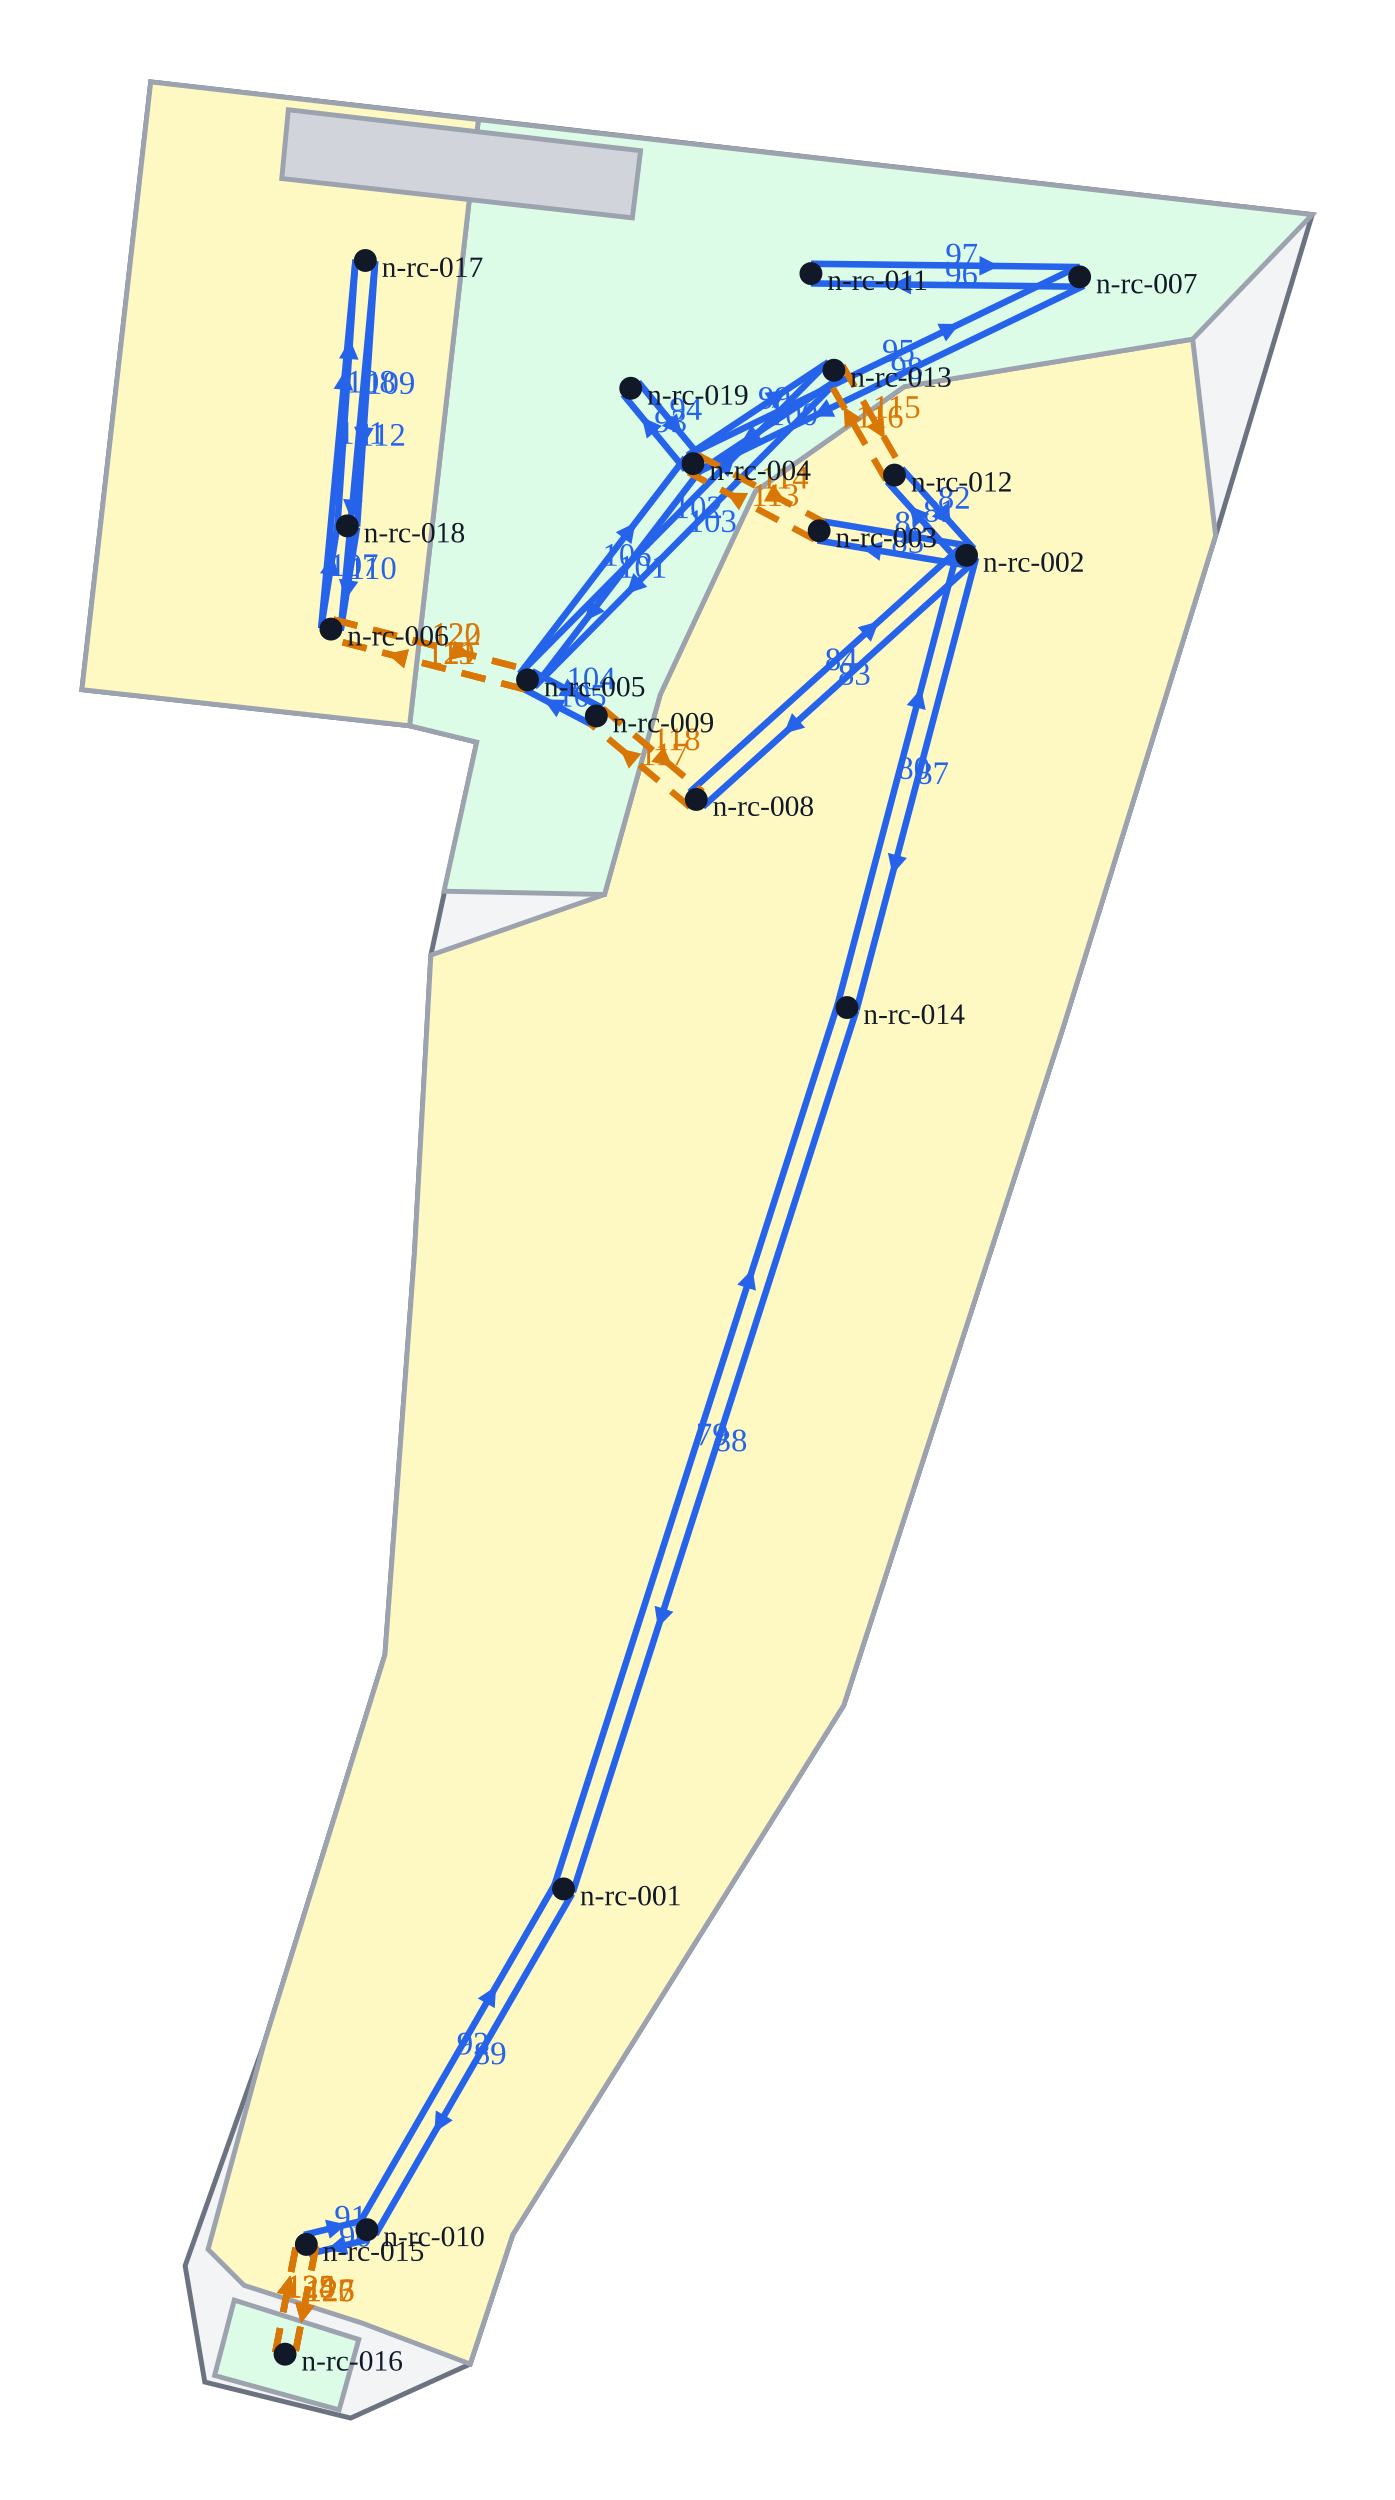
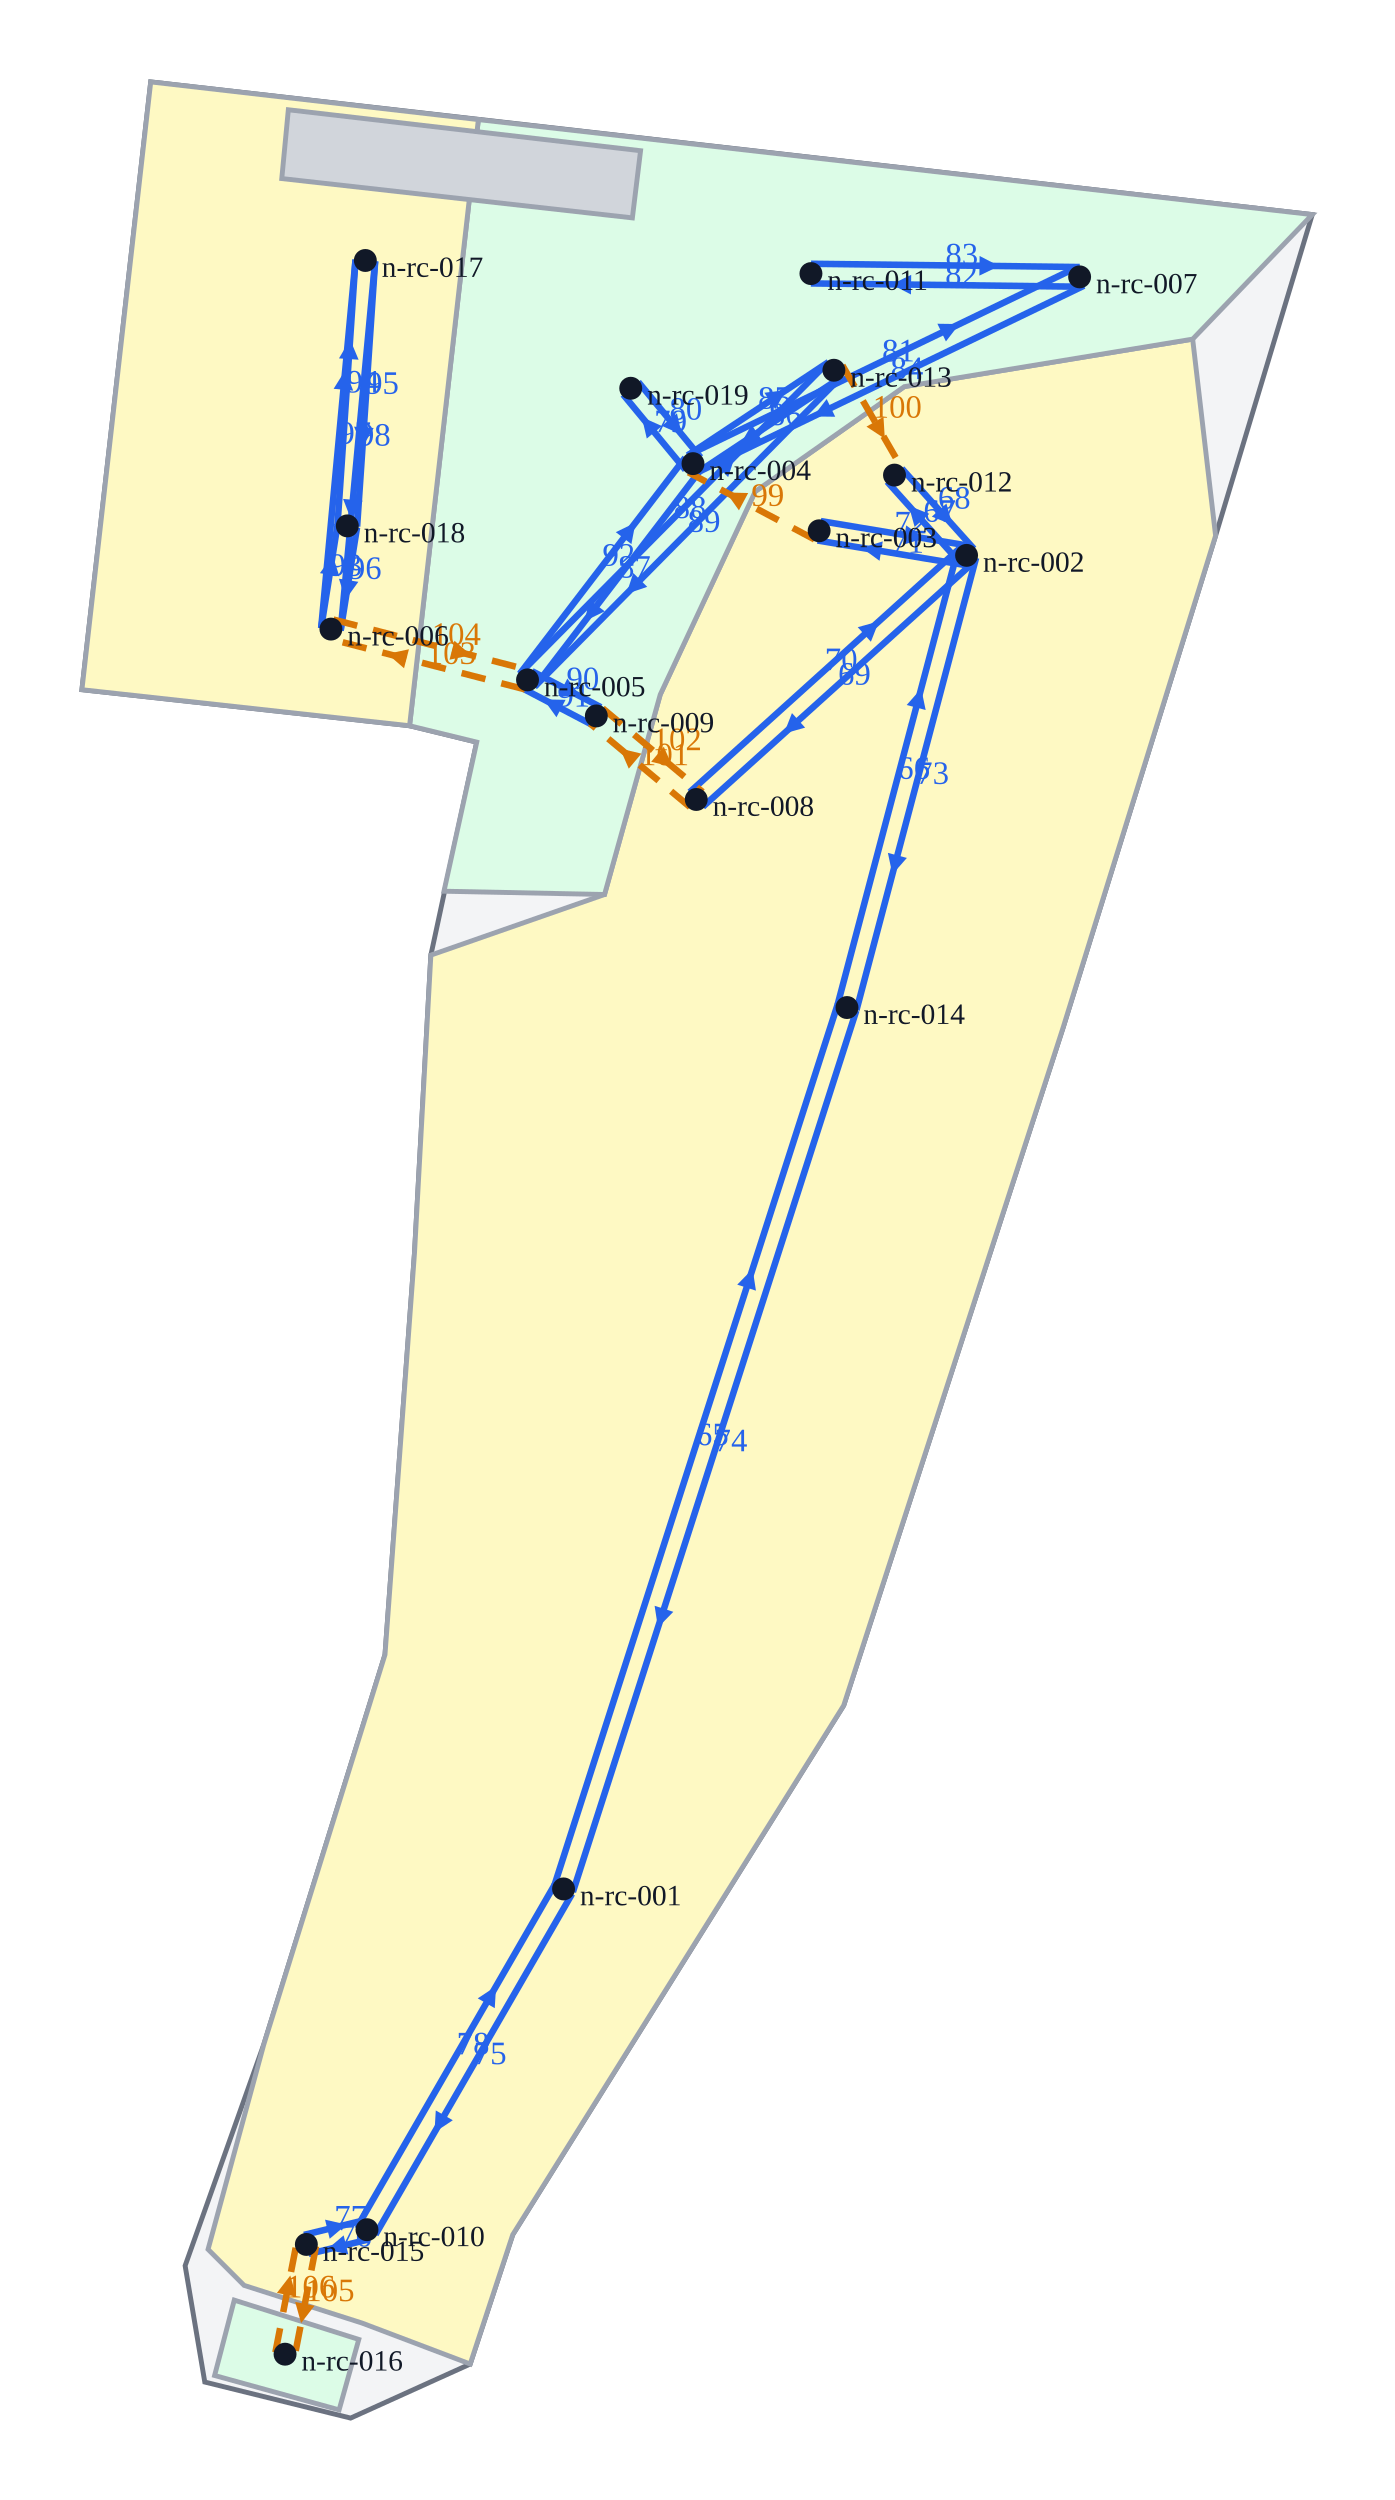
<svg xmlns="http://www.w3.org/2000/svg" viewBox="70.5 -97.9 85.1 152.6">
  <polygon points="75.5,-55.8 95.5,-53.6 99.6,-52.6 96.8,-39.6 95.8,-21.4 94,3.1 86.6,26.9 81.8,40.4 83,47.5 91.9,49.7 99.2,46.4 101.8,38.5 122,6.2 135.4,-35.2 144.7,-65.2 150.6,-84.8 79.7,-92.9" fill="#f3f4f6" stroke="#6b7280" stroke-width="0.3" />
  <polygon points="125.7,-74.3 116.6,-67.9 110.8,-55.5 107.4,-43.3 96.8,-39.6 95.8,-21.4 94,3.1 86.6,26.9 83.2,39.4 85.4,41.6 92.6,43.9 99.2,46.4 101.8,38.5 122,6.2 135.4,-35.2 144.7,-65.2 143.3,-77.2" fill="#fef9c3" stroke="#9ca3af" stroke-width="0.3" />
  <polygon points="95.5,-53.6 99.6,-52.6 97.6,-43.5 107.4,-43.3 110.8,-55.5 116.6,-67.9 125.7,-74.3 143.3,-77.2 150.6,-84.8 99.7,-90.6" fill="#dcfce7" stroke="#9ca3af" stroke-width="0.3" />
  <polygon points="75.5,-55.8 95.5,-53.6 99.7,-90.6 79.7,-92.9" fill="#fef9c3" stroke="#9ca3af" stroke-width="0.3" />
  <polygon points="83.6,47.1 91.2,49.2 92.4,44.9 84.8,42.5" fill="#dcfce7" stroke="#9ca3af" stroke-width="0.3" />
  <polygon points="87.7,-87 109.1,-84.6 109.6,-88.7 88.1,-91.2" fill="#d1d5db" stroke="#9ca3af" stroke-width="0.3" />
  <line x1="104.329" y1="17.216" x2="121.629" y2="-36.584" stroke="#2563eb" stroke-width="0.4" />
  <polygon points="116.439,-20.444 116.643,-19.118 115.5,-19.485" fill="#2563eb" />
-   <text x="112.979" y="-9.684" font-size="2" fill="#2563eb">79</text>
+   <text x="112.979" y="-9.684" font-size="2" fill="#2563eb">65</text>
  <line x1="121.62" y1="-36.553" x2="128.92" y2="-64.153" stroke="#2563eb" stroke-width="0.4" />
  <polygon points="126.73,-55.873 127.003,-54.56 125.843,-54.867" fill="#2563eb" />
-   <text x="125.27" y="-50.353" font-size="2" fill="#2563eb">80</text>
+   <text x="125.27" y="-50.353" font-size="2" fill="#2563eb">66</text>
  <line x1="129.054" y1="-63.599" x2="124.654" y2="-68.499" stroke="#2563eb" stroke-width="0.4" />
  <polygon points="125.974,-67.029 127.222,-66.537 126.329,-65.735" fill="#2563eb" />
-   <text x="126.854" y="-66.049" font-size="2" fill="#2563eb">81</text>
+   <text x="126.854" y="-66.049" font-size="2" fill="#2563eb">67</text>
  <line x1="125.546" y1="-69.301" x2="129.946" y2="-64.401" stroke="#2563eb" stroke-width="0.4" />
  <polygon points="128.626,-65.871 127.378,-66.363 128.271,-67.165" fill="#2563eb" />
-   <text x="127.746" y="-66.851" font-size="2" fill="#2563eb">82</text>
+   <text x="127.746" y="-66.851" font-size="2" fill="#2563eb">68</text>
  <line x1="129.902" y1="-63.555" x2="113.402" y2="-48.655" stroke="#2563eb" stroke-width="0.4" />
  <polygon points="118.352,-53.125 118.841,-54.374 119.645,-53.484" fill="#2563eb" />
-   <text x="121.652" y="-56.105" font-size="2" fill="#2563eb">83</text>
+   <text x="121.652" y="-56.105" font-size="2" fill="#2563eb">69</text>
  <line x1="112.598" y1="-49.545" x2="129.098" y2="-64.445" stroke="#2563eb" stroke-width="0.4" />
  <polygon points="124.148,-59.975 123.659,-58.726 122.855,-59.616" fill="#2563eb" />
-   <text x="120.848" y="-56.995" font-size="2" fill="#2563eb">84</text>
+   <text x="120.848" y="-56.995" font-size="2" fill="#2563eb">70</text>
  <line x1="129.401" y1="-63.408" x2="120.401" y2="-64.908" stroke="#2563eb" stroke-width="0.4" />
  <polygon points="123.101,-64.458 124.384,-64.853 124.186,-63.669" fill="#2563eb" />
-   <text x="124.901" y="-64.158" font-size="2" fill="#2563eb">85</text>
+   <text x="124.901" y="-64.158" font-size="2" fill="#2563eb">71</text>
  <line x1="120.599" y1="-66.092" x2="129.599" y2="-64.592" stroke="#2563eb" stroke-width="0.4" />
  <polygon points="126.899,-65.042 125.616,-64.647 125.814,-65.831" fill="#2563eb" />
-   <text x="125.099" y="-65.342" font-size="2" fill="#2563eb">86</text>
+   <text x="125.099" y="-65.342" font-size="2" fill="#2563eb">72</text>
  <line x1="130.08" y1="-63.847" x2="122.78" y2="-36.247" stroke="#2563eb" stroke-width="0.4" />
  <polygon points="124.97,-44.527 124.697,-45.84 125.857,-45.533" fill="#2563eb" />
-   <text x="126.43" y="-50.047" font-size="2" fill="#2563eb">87</text>
+   <text x="126.43" y="-50.047" font-size="2" fill="#2563eb">73</text>
  <line x1="122.771" y1="-36.216" x2="105.471" y2="17.584" stroke="#2563eb" stroke-width="0.4" />
  <polygon points="110.661,1.444 110.457,0.118 111.6,0.485" fill="#2563eb" />
-   <text x="114.121" y="-9.316" font-size="2" fill="#2563eb">88</text>
+   <text x="114.121" y="-9.316" font-size="2" fill="#2563eb">74</text>
  <line x1="105.42" y1="17.7" x2="93.42" y2="38.5" stroke="#2563eb" stroke-width="0.4" />
  <polygon points="97.02,32.26 97.1,30.921 98.139,31.52" fill="#2563eb" />
-   <text x="99.42" y="28.1" font-size="2" fill="#2563eb">89</text>
+   <text x="99.42" y="28.1" font-size="2" fill="#2563eb">75</text>
  <line x1="93.042" y1="38.783" x2="89.342" y2="39.683" stroke="#2563eb" stroke-width="0.4" />
  <polygon points="90.452,39.413 91.476,38.546 91.76,39.712" fill="#2563eb" />
-   <text x="91.192" y="39.233" font-size="2" fill="#2563eb">90</text>
+   <text x="91.192" y="39.233" font-size="2" fill="#2563eb">76</text>
  <line x1="89.058" y1="38.517" x2="92.758" y2="37.617" stroke="#2563eb" stroke-width="0.4" />
  <polygon points="91.648,37.887 90.624,38.754 90.34,37.588" fill="#2563eb" />
-   <text x="90.908" y="38.067" font-size="2" fill="#2563eb">91</text>
+   <text x="90.908" y="38.067" font-size="2" fill="#2563eb">77</text>
  <line x1="92.38" y1="37.9" x2="104.38" y2="17.1" stroke="#2563eb" stroke-width="0.4" />
  <polygon points="100.78,23.34 100.7,24.679 99.661,24.08" fill="#2563eb" />
-   <text x="98.38" y="27.5" font-size="2" fill="#2563eb">92</text>
+   <text x="98.38" y="27.5" font-size="2" fill="#2563eb">78</text>
  <line x1="112.337" y1="-69.218" x2="108.537" y2="-73.818" stroke="#2563eb" stroke-width="0.4" />
  <polygon points="109.677,-72.438 110.904,-71.895 109.979,-71.131" fill="#2563eb" />
-   <text x="110.437" y="-71.518" font-size="2" fill="#2563eb">93</text>
+   <text x="110.437" y="-71.518" font-size="2" fill="#2563eb">79</text>
  <line x1="109.463" y1="-74.582" x2="113.263" y2="-69.982" stroke="#2563eb" stroke-width="0.4" />
  <polygon points="112.123,-71.362 110.896,-71.905 111.821,-72.669" fill="#2563eb" />
-   <text x="111.363" y="-72.282" font-size="2" fill="#2563eb">94</text>
+   <text x="111.363" y="-72.282" font-size="2" fill="#2563eb">80</text>
  <line x1="112.539" y1="-70.14" x2="136.139" y2="-81.54" stroke="#2563eb" stroke-width="0.4" />
  <polygon points="129.059,-78.12 128.239,-77.058 127.718,-78.139" fill="#2563eb" />
-   <text x="124.339" y="-75.84" font-size="2" fill="#2563eb">95</text>
+   <text x="124.339" y="-75.84" font-size="2" fill="#2563eb">81</text>
  <line x1="136.393" y1="-80.4" x2="119.993" y2="-80.6" stroke="#2563eb" stroke-width="0.4" />
  <polygon points="124.913,-80.54 126.12,-81.125 126.105,-79.925" fill="#2563eb" />
-   <text x="128.193" y="-80.5" font-size="2" fill="#2563eb">96</text>
+   <text x="128.193" y="-80.5" font-size="2" fill="#2563eb">82</text>
  <line x1="120.007" y1="-81.8" x2="136.407" y2="-81.6" stroke="#2563eb" stroke-width="0.4" />
  <polygon points="131.487,-81.66 130.28,-81.075 130.295,-82.275" fill="#2563eb" />
-   <text x="128.207" y="-81.7" font-size="2" fill="#2563eb">97</text>
+   <text x="128.207" y="-81.7" font-size="2" fill="#2563eb">83</text>
  <line x1="136.661" y1="-80.46" x2="113.061" y2="-69.06" stroke="#2563eb" stroke-width="0.4" />
  <polygon points="120.141,-72.48 120.961,-73.542 121.482,-72.461" fill="#2563eb" />
-   <text x="124.861" y="-74.76" font-size="2" fill="#2563eb">98</text>
+   <text x="124.861" y="-74.76" font-size="2" fill="#2563eb">84</text>
  <line x1="112.469" y1="-70.1" x2="121.069" y2="-75.8" stroke="#2563eb" stroke-width="0.4" />
  <polygon points="118.489,-74.09 117.82,-72.927 117.157,-73.927" fill="#2563eb" />
-   <text x="116.769" y="-72.95" font-size="2" fill="#2563eb">99</text>
+   <text x="116.769" y="-72.95" font-size="2" fill="#2563eb">85</text>
  <line x1="121.731" y1="-74.8" x2="113.131" y2="-69.1" stroke="#2563eb" stroke-width="0.4" />
  <polygon points="115.711,-70.81 116.38,-71.973 117.043,-70.973" fill="#2563eb" />
-   <text x="117.431" y="-71.95" font-size="2" fill="#2563eb">100</text>
+   <text x="117.431" y="-71.95" font-size="2" fill="#2563eb">86</text>
  <line x1="113.277" y1="-69.235" x2="103.177" y2="-56.035" stroke="#2563eb" stroke-width="0.4" />
  <polygon points="106.207,-59.995 106.459,-61.313 107.412,-60.584" fill="#2563eb" />
-   <text x="108.227" y="-62.635" font-size="2" fill="#2563eb">101</text>
+   <text x="108.227" y="-62.635" font-size="2" fill="#2563eb">87</text>
  <line x1="102.273" y1="-56.822" x2="120.973" y2="-75.722" stroke="#2563eb" stroke-width="0.4" />
  <polygon points="115.363,-70.052 114.946,-68.777 114.093,-69.621" fill="#2563eb" />
-   <text x="111.623" y="-66.272" font-size="2" fill="#2563eb">102</text>
+   <text x="111.623" y="-66.272" font-size="2" fill="#2563eb">88</text>
  <line x1="121.827" y1="-74.878" x2="103.127" y2="-55.978" stroke="#2563eb" stroke-width="0.4" />
  <polygon points="108.737,-61.648 109.154,-62.923 110.007,-62.079" fill="#2563eb" />
-   <text x="112.477" y="-65.428" font-size="2" fill="#2563eb">103</text>
+   <text x="112.477" y="-65.428" font-size="2" fill="#2563eb">89</text>
  <line x1="102.978" y1="-56.931" x2="107.178" y2="-54.731" stroke="#2563eb" stroke-width="0.4" />
  <polygon points="105.918,-55.391 104.577,-55.417 105.134,-56.48" fill="#2563eb" />
-   <text x="105.078" y="-55.831" font-size="2" fill="#2563eb">104</text>
+   <text x="105.078" y="-55.831" font-size="2" fill="#2563eb">90</text>
  <line x1="106.622" y1="-53.669" x2="102.422" y2="-55.869" stroke="#2563eb" stroke-width="0.4" />
  <polygon points="103.682,-55.209 105.023,-55.183 104.466,-54.12" fill="#2563eb" />
-   <text x="104.522" y="-54.769" font-size="2" fill="#2563eb">105</text>
+   <text x="104.522" y="-54.769" font-size="2" fill="#2563eb">91</text>
  <line x1="102.223" y1="-56.765" x2="112.323" y2="-69.965" stroke="#2563eb" stroke-width="0.4" />
  <polygon points="109.293,-66.005 109.041,-64.687 108.088,-65.416" fill="#2563eb" />
-   <text x="107.273" y="-63.365" font-size="2" fill="#2563eb">106</text>
+   <text x="107.273" y="-63.365" font-size="2" fill="#2563eb">92</text>
  <line x1="90.107" y1="-59.594" x2="91.107" y2="-65.894" stroke="#2563eb" stroke-width="0.4" />
  <polygon points="90.807,-64.004 91.212,-62.725 90.027,-62.913" fill="#2563eb" />
-   <text x="90.607" y="-62.744" font-size="2" fill="#2563eb">107</text>
+   <text x="90.607" y="-62.744" font-size="2" fill="#2563eb">93</text>
  <line x1="91.101" y1="-65.841" x2="92.201" y2="-82.041" stroke="#2563eb" stroke-width="0.4" />
  <polygon points="91.871,-77.181 92.389,-75.943 91.191,-76.024" fill="#2563eb" />
-   <text x="91.651" y="-73.941" font-size="2" fill="#2563eb">108</text>
+   <text x="91.651" y="-73.941" font-size="2" fill="#2563eb">94</text>
  <line x1="93.399" y1="-81.959" x2="92.299" y2="-65.759" stroke="#2563eb" stroke-width="0.4" />
  <polygon points="92.629,-70.619 92.111,-71.857 93.309,-71.776" fill="#2563eb" />
-   <text x="92.849" y="-73.859" font-size="2" fill="#2563eb">109</text>
+   <text x="92.849" y="-73.859" font-size="2" fill="#2563eb">95</text>
  <line x1="92.293" y1="-65.706" x2="91.293" y2="-59.406" stroke="#2563eb" stroke-width="0.4" />
  <polygon points="91.593,-61.296 91.188,-62.575 92.373,-62.387" fill="#2563eb" />
-   <text x="91.793" y="-62.556" font-size="2" fill="#2563eb">110</text>
+   <text x="91.793" y="-62.556" font-size="2" fill="#2563eb">96</text>
  <line x1="90.103" y1="-59.556" x2="92.203" y2="-82.056" stroke="#2563eb" stroke-width="0.4" />
  <polygon points="91.573,-75.306 92.058,-74.055 90.864,-74.167" fill="#2563eb" />
-   <text x="91.153" y="-70.806" font-size="2" fill="#2563eb">111</text>
+   <text x="91.153" y="-70.806" font-size="2" fill="#2563eb">97</text>
  <line x1="93.397" y1="-81.944" x2="91.297" y2="-59.444" stroke="#2563eb" stroke-width="0.4" />
  <polygon points="91.927,-66.194 91.442,-67.445 92.636,-67.333" fill="#2563eb" />
-   <text x="92.347" y="-70.694" font-size="2" fill="#2563eb">112</text>
+   <text x="92.347" y="-70.694" font-size="2" fill="#2563eb">98</text>
  <line x1="120.218" y1="-64.97" x2="112.518" y2="-69.07" stroke="#d97706" stroke-width="0.4" stroke-dasharray="1.5,1" />
  <polygon points="114.828,-67.84 116.169,-67.806 115.605,-66.747" fill="#d97706" />
-   <text x="116.368" y="-67.02" font-size="2" fill="#d97706">113</text>
-   <line x1="113.082" y1="-70.13" x2="120.782" y2="-66.03" stroke="#d97706" stroke-width="0.4" stroke-dasharray="1.5,1" />
-   <polygon points="118.472,-67.26 117.131,-67.294 117.695,-68.353" fill="#d97706" />
-   <text x="116.932" y="-68.08" font-size="2" fill="#d97706">114</text>
+   <text x="116.368" y="-67.02" font-size="2" fill="#d97706">99</text>
  <line x1="121.919" y1="-75.6" x2="125.619" y2="-69.2" stroke="#d97706" stroke-width="0.4" stroke-dasharray="1.5,1" />
  <polygon points="124.509,-71.12 123.389,-71.859 124.428,-72.459" fill="#d97706" />
-   <text x="123.769" y="-72.4" font-size="2" fill="#d97706">115</text>
-   <line x1="124.581" y1="-68.6" x2="120.881" y2="-75" stroke="#d97706" stroke-width="0.4" stroke-dasharray="1.5,1" />
-   <polygon points="121.991,-73.08 123.111,-72.341 122.072,-71.741" fill="#d97706" />
-   <text x="122.731" y="-71.8" font-size="2" fill="#d97706">116</text>
+   <text x="123.769" y="-72.4" font-size="2" fill="#d97706">100</text>
  <line x1="112.615" y1="-48.64" x2="106.515" y2="-53.74" stroke="#d97706" stroke-width="0.4" stroke-dasharray="1.5,1" />
  <polygon points="108.345,-52.21 109.651,-51.9 108.881,-50.98" fill="#d97706" />
-   <text x="109.565" y="-51.19" font-size="2" fill="#d97706">117</text>
+   <text x="109.565" y="-51.19" font-size="2" fill="#d97706">101</text>
  <line x1="107.285" y1="-54.66" x2="113.385" y2="-49.56" stroke="#d97706" stroke-width="0.4" stroke-dasharray="1.5,1" />
  <polygon points="111.555,-51.09 110.249,-51.4 111.019,-52.32" fill="#d97706" />
-   <text x="110.335" y="-52.11" font-size="2" fill="#d97706">118</text>
+   <text x="110.335" y="-52.11" font-size="2" fill="#d97706">102</text>
  <line x1="102.55" y1="-55.819" x2="90.55" y2="-58.919" stroke="#d97706" stroke-width="0.4" stroke-dasharray="1.5,1" />
  <polygon points="94.15,-57.989 95.462,-58.27 95.162,-57.108" fill="#d97706" />
-   <text x="96.55" y="-57.369" font-size="2" fill="#d97706">119</text>
+   <text x="96.55" y="-57.369" font-size="2" fill="#d97706">103</text>
  <line x1="90.85" y1="-60.081" x2="102.85" y2="-56.981" stroke="#d97706" stroke-width="0.4" stroke-dasharray="1.5,1" />
  <polygon points="99.25,-57.911 97.938,-57.63 98.238,-58.792" fill="#d97706" />
-   <text x="96.85" y="-58.531" font-size="2" fill="#d97706">120</text>
-   <line x1="102.55" y1="-55.819" x2="90.55" y2="-58.919" stroke="#d97706" stroke-width="0.4" stroke-dasharray="1.5,1" />
-   <polygon points="94.15,-57.989 95.462,-58.27 95.162,-57.108" fill="#d97706" />
-   <text x="96.55" y="-57.369" font-size="2" fill="#d97706">121</text>
-   <line x1="90.85" y1="-60.081" x2="102.85" y2="-56.981" stroke="#d97706" stroke-width="0.4" stroke-dasharray="1.5,1" />
-   <polygon points="99.25,-57.911 97.938,-57.63 98.238,-58.792" fill="#d97706" />
-   <text x="96.85" y="-58.531" font-size="2" fill="#d97706">122</text>
+   <text x="96.85" y="-58.531" font-size="2" fill="#d97706">104</text>
  <line x1="89.789" y1="39.214" x2="88.489" y2="45.914" stroke="#d97706" stroke-width="0.4" stroke-dasharray="1.5,1" />
  <polygon points="88.879,43.904 88.519,42.612 89.697,42.841" fill="#d97706" />
-   <text x="89.139" y="42.564" font-size="2" fill="#d97706">123</text>
+   <text x="89.139" y="42.564" font-size="2" fill="#d97706">105</text>
  <line x1="87.311" y1="45.686" x2="88.611" y2="38.986" stroke="#d97706" stroke-width="0.4" stroke-dasharray="1.5,1" />
  <polygon points="88.221,40.996 88.581,42.288 87.403,42.059" fill="#d97706" />
-   <text x="87.961" y="42.336" font-size="2" fill="#d97706">124</text>
-   <line x1="87.311" y1="45.686" x2="88.611" y2="38.986" stroke="#d97706" stroke-width="0.4" stroke-dasharray="1.5,1" />
-   <polygon points="88.221,40.996 88.581,42.288 87.403,42.059" fill="#d97706" />
-   <text x="87.961" y="42.336" font-size="2" fill="#d97706">125</text>
-   <line x1="89.789" y1="39.214" x2="88.489" y2="45.914" stroke="#d97706" stroke-width="0.4" stroke-dasharray="1.5,1" />
-   <polygon points="88.879,43.904 88.519,42.612 89.697,42.841" fill="#d97706" />
-   <text x="89.139" y="42.564" font-size="2" fill="#d97706">126</text>
-   <line x1="89.789" y1="39.214" x2="88.489" y2="45.914" stroke="#d97706" stroke-width="0.4" stroke-dasharray="1.5,1" />
-   <polygon points="88.879,43.904 88.519,42.612 89.697,42.841" fill="#d97706" />
-   <text x="89.139" y="42.564" font-size="2" fill="#d97706">127</text>
-   <line x1="87.311" y1="45.686" x2="88.611" y2="38.986" stroke="#d97706" stroke-width="0.4" stroke-dasharray="1.5,1" />
-   <polygon points="88.221,40.996 88.581,42.288 87.403,42.059" fill="#d97706" />
-   <text x="87.961" y="42.336" font-size="2" fill="#d97706">128</text>
+   <text x="87.961" y="42.336" font-size="2" fill="#d97706">106</text>
  <circle cx="104.9" cy="17.4" r="0.7" fill="#111827" />
  <text x="105.9" y="18.4" font-size="1.8" fill="#111827">n-rc-001</text>
  <circle cx="122.2" cy="-36.4" r="0.7" fill="#111827" />
  <text x="123.2" y="-35.4" font-size="1.8" fill="#111827">n-rc-014</text>
  <circle cx="129.5" cy="-64" r="0.7" fill="#111827" />
  <text x="130.5" y="-63" font-size="1.8" fill="#111827">n-rc-002</text>
  <circle cx="125.1" cy="-68.9" r="0.7" fill="#111827" />
  <text x="126.1" y="-67.9" font-size="1.8" fill="#111827">n-rc-012</text>
  <circle cx="113" cy="-49.1" r="0.7" fill="#111827" />
  <text x="114" y="-48.1" font-size="1.8" fill="#111827">n-rc-008</text>
  <circle cx="120.5" cy="-65.5" r="0.7" fill="#111827" />
  <text x="121.5" y="-64.5" font-size="1.8" fill="#111827">n-rc-003</text>
  <circle cx="92.9" cy="38.2" r="0.7" fill="#111827" />
  <text x="93.9" y="39.2" font-size="1.8" fill="#111827">n-rc-010</text>
  <circle cx="89.2" cy="39.1" r="0.7" fill="#111827" />
  <text x="90.2" y="40.1" font-size="1.8" fill="#111827">n-rc-015</text>
  <circle cx="112.8" cy="-69.6" r="0.7" fill="#111827" />
  <text x="113.8" y="-68.6" font-size="1.8" fill="#111827">n-rc-004</text>
  <circle cx="109" cy="-74.2" r="0.7" fill="#111827" />
  <text x="110" y="-73.2" font-size="1.8" fill="#111827">n-rc-019</text>
  <circle cx="136.4" cy="-81" r="0.7" fill="#111827" />
  <text x="137.4" y="-80" font-size="1.8" fill="#111827">n-rc-007</text>
  <circle cx="120" cy="-81.2" r="0.7" fill="#111827" />
  <text x="121" y="-80.2" font-size="1.8" fill="#111827">n-rc-011</text>
  <circle cx="121.4" cy="-75.3" r="0.7" fill="#111827" />
  <text x="122.4" y="-74.3" font-size="1.8" fill="#111827">n-rc-013</text>
  <circle cx="102.7" cy="-56.4" r="0.7" fill="#111827" />
  <text x="103.7" y="-55.4" font-size="1.8" fill="#111827">n-rc-005</text>
  <circle cx="106.9" cy="-54.2" r="0.7" fill="#111827" />
  <text x="107.9" y="-53.2" font-size="1.8" fill="#111827">n-rc-009</text>
  <circle cx="90.7" cy="-59.5" r="0.7" fill="#111827" />
  <text x="91.7" y="-58.5" font-size="1.8" fill="#111827">n-rc-006</text>
  <circle cx="91.7" cy="-65.8" r="0.7" fill="#111827" />
  <text x="92.7" y="-64.8" font-size="1.8" fill="#111827">n-rc-018</text>
  <circle cx="92.8" cy="-82" r="0.7" fill="#111827" />
  <text x="93.8" y="-81" font-size="1.8" fill="#111827">n-rc-017</text>
  <circle cx="87.9" cy="45.8" r="0.7" fill="#111827" />
  <text x="88.9" y="46.8" font-size="1.8" fill="#111827">n-rc-016</text>
</svg>
